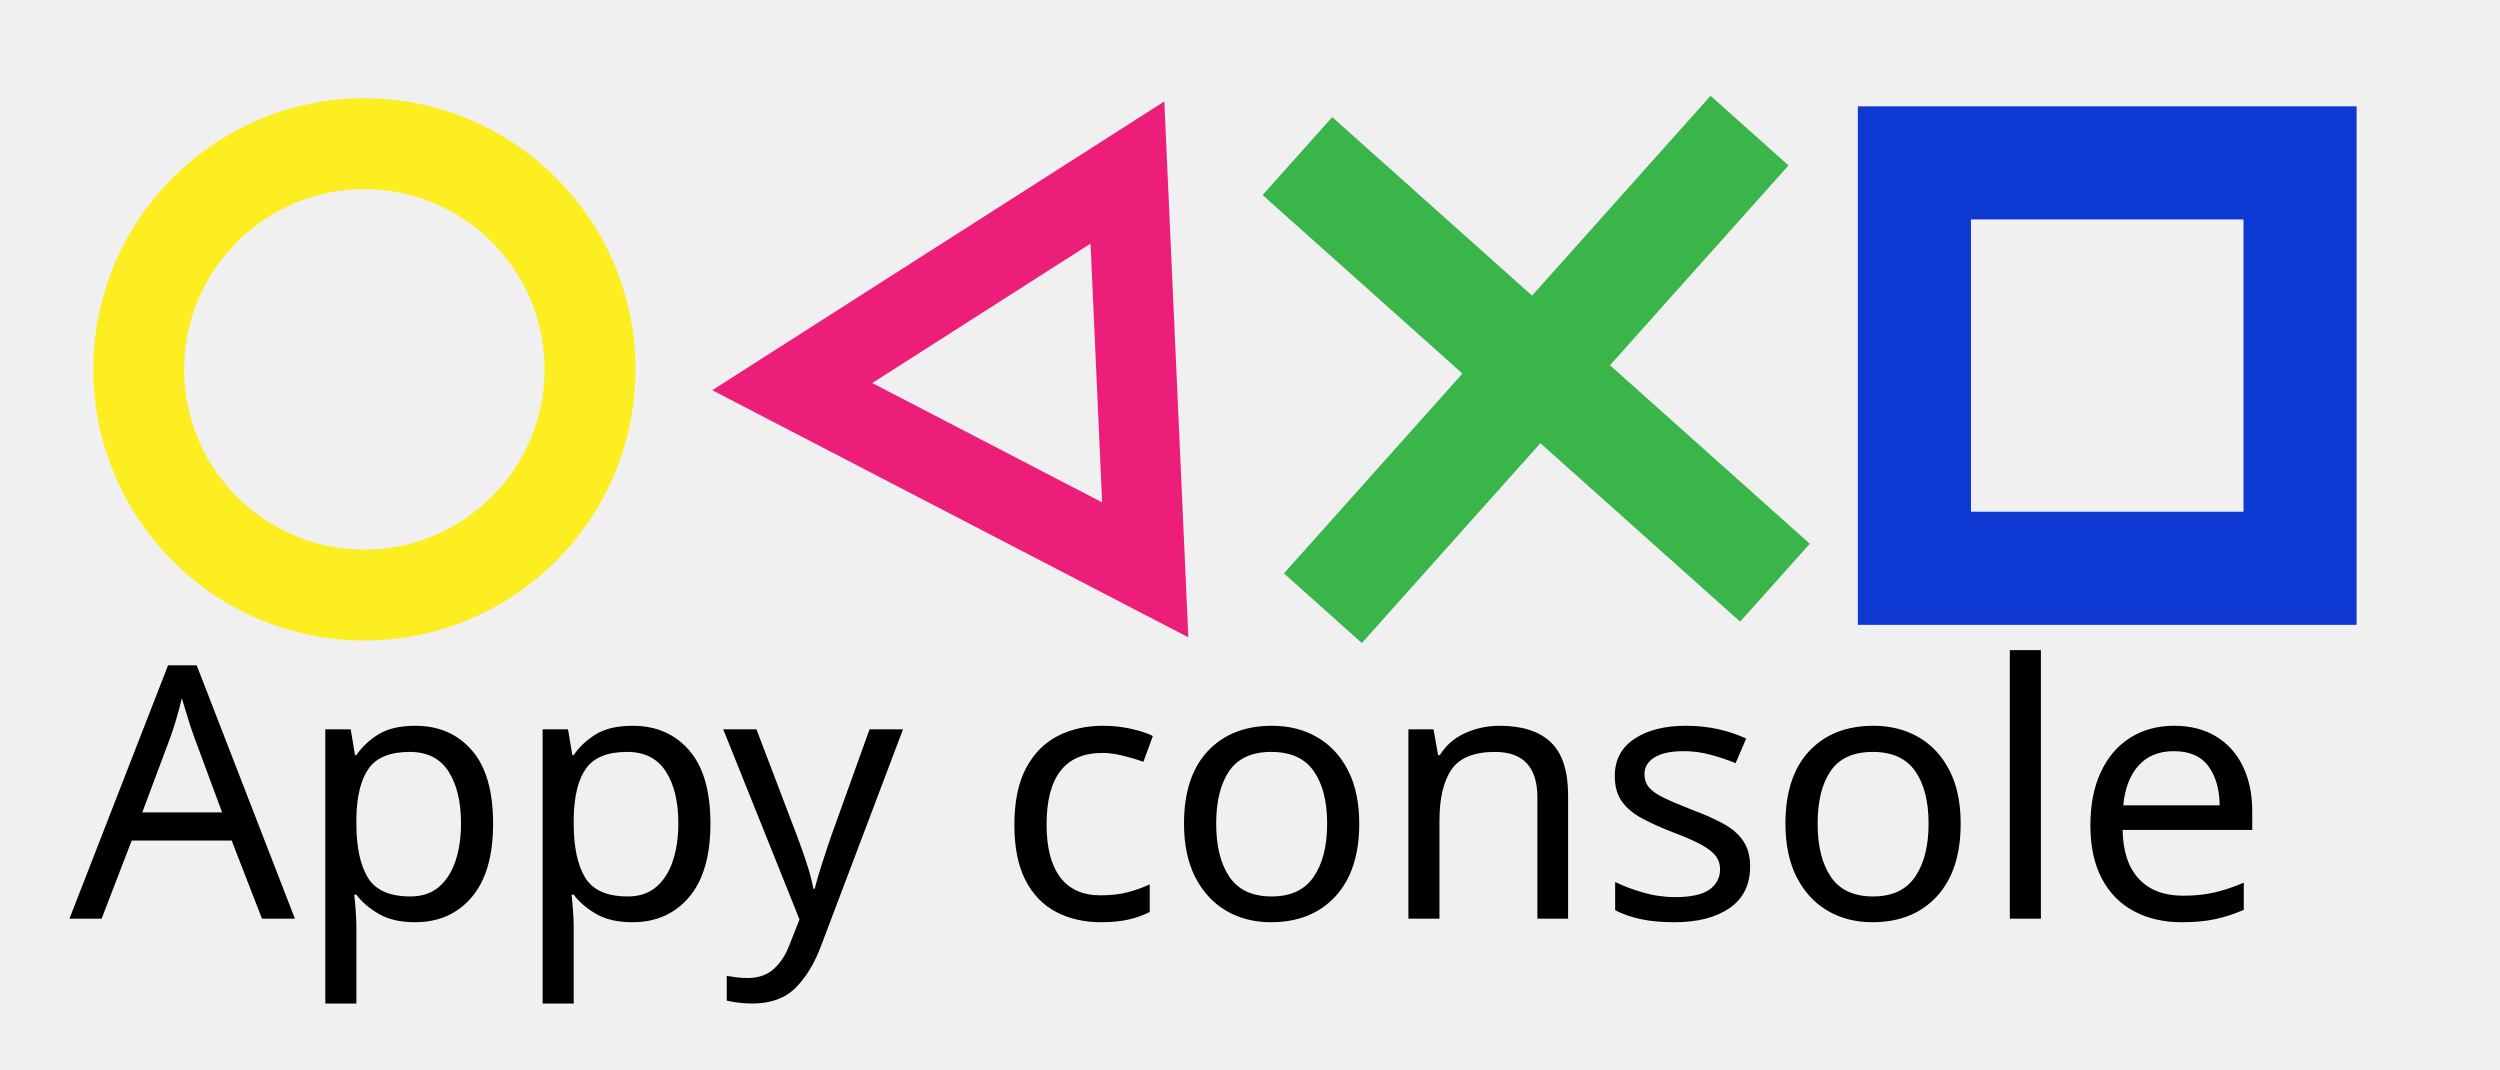
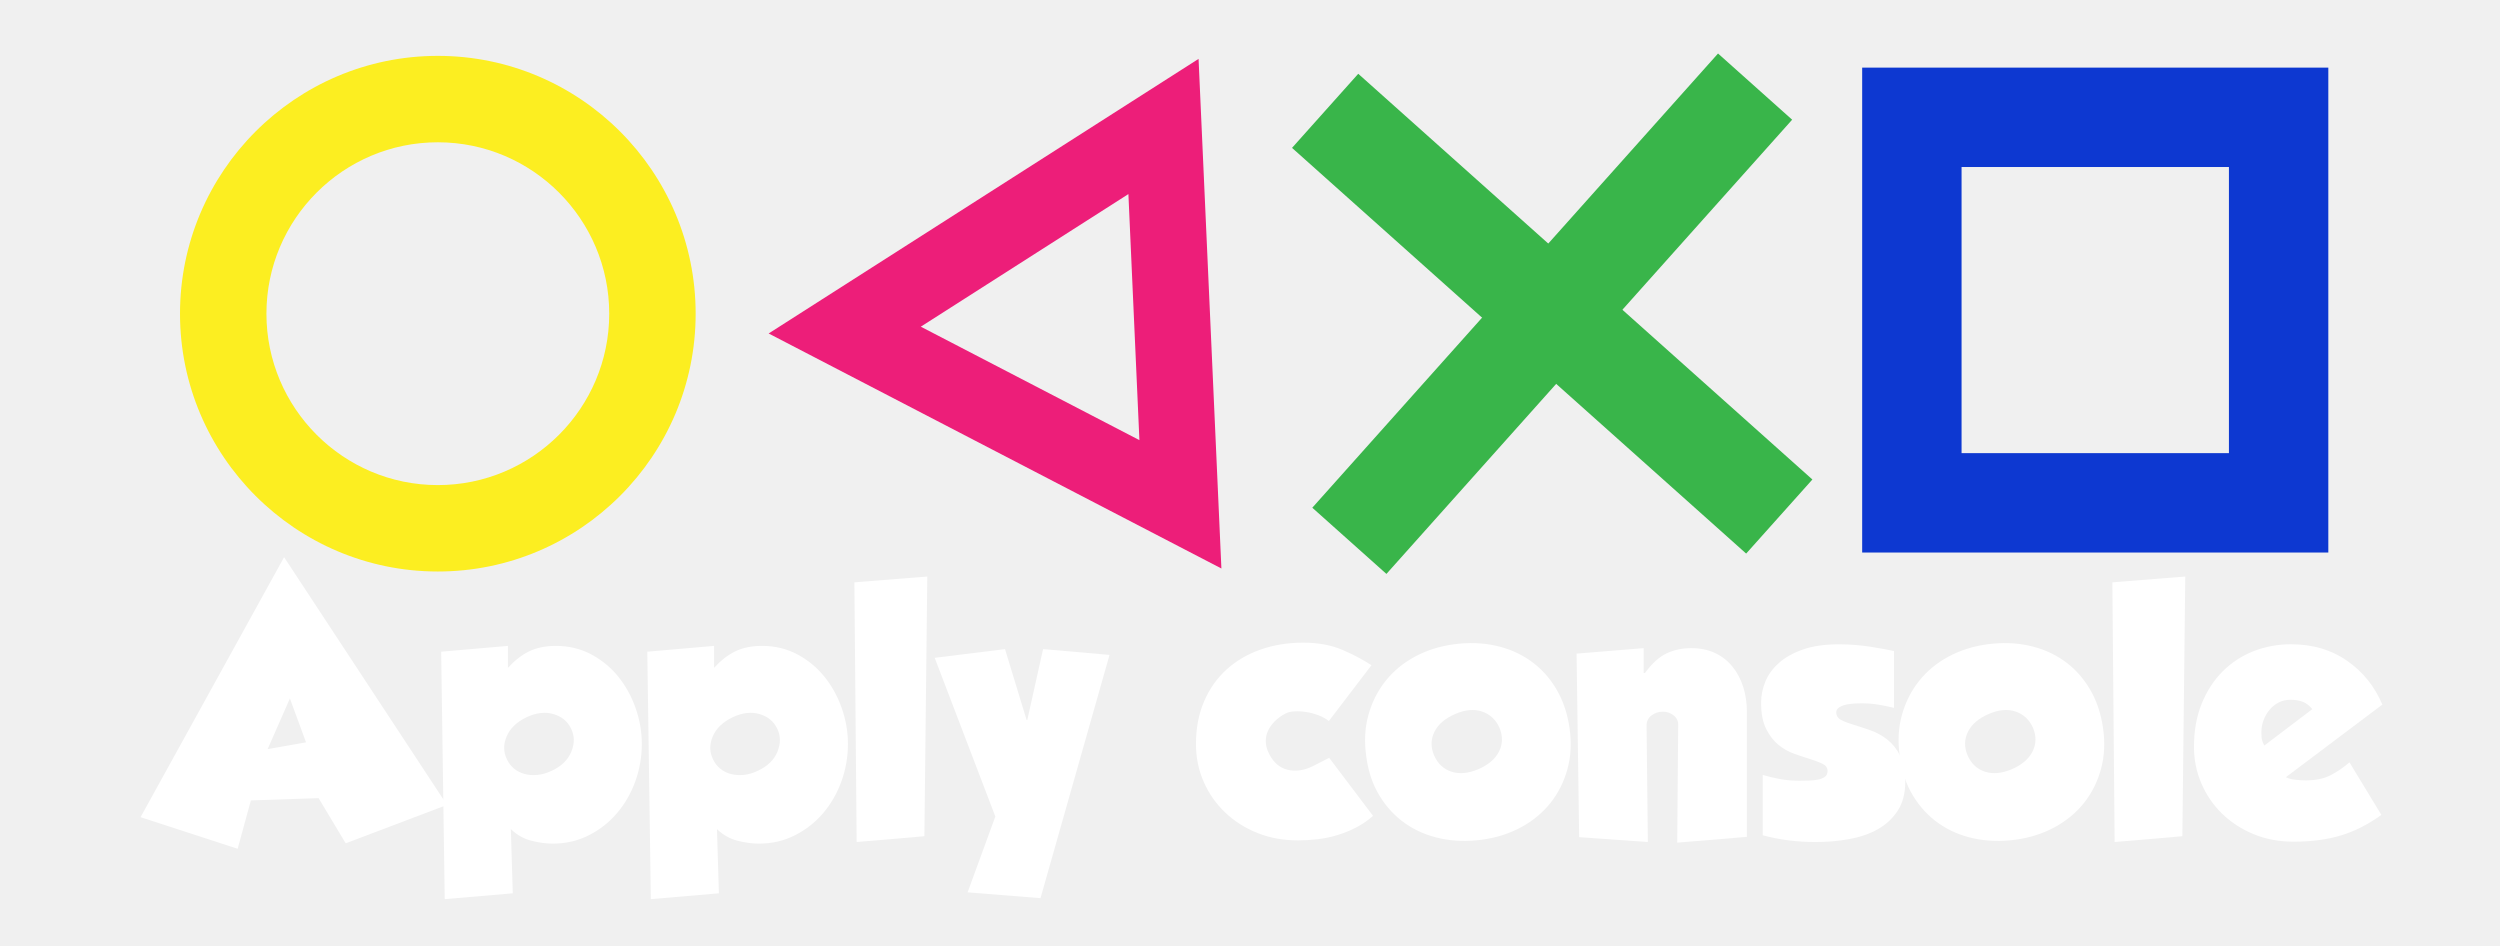
- <svg xmlns="http://www.w3.org/2000/svg" version="1.1" x="0px" y="0px" width="419.979px" height="179.602px" viewBox="0 0 419.979 179.602" enable-background="new 0 0 419.979 179.602" xml:space="preserve">
+ <svg xmlns="http://www.w3.org/2000/svg" version="1.1" x="0px" y="0px" width="326.981px" height="123.6px" viewBox="0 0 326.981 123.6" enable-background="new 0 0 326.981 123.6" xml:space="preserve">
  <g id="Background">
</g>
  <g id="Layer_1">
    <g>
-       <path fill="#ED1E79" d="M199.631,107.066L119.651,65.55l75.946-48.509L199.631,107.066z M146.53,64.348l38.617,20.043    l-1.945-43.467L146.53,64.348z" />
+       <path fill="#ED1E79" d="M159.75,74.355l-59.217-30.739L156.763,7.7L159.75,74.355z M120.434,42.727l28.592,14.84l-1.44-32.183    L120.434,42.727z" />
    </g>
    <g>
-       <path fill="#FCEE21" d="M61.213,107.598c-25.112,0-45.544-20.431-45.544-45.544c0-25.113,20.432-45.544,45.544-45.544    c25.113,0,45.545,20.431,45.545,45.544C106.758,87.167,86.326,107.598,61.213,107.598z M61.213,31.775    c-16.697,0-30.278,13.581-30.278,30.278c0,16.697,13.581,30.278,30.278,30.278c16.698,0,30.278-13.582,30.278-30.278    C91.491,45.356,77.911,31.775,61.213,31.775z" />
+       <path fill="#FCEE21" d="M57.264,74.749c-18.593,0-33.721-15.127-33.721-33.721S38.67,7.307,57.264,7.307    c18.594,0,33.722,15.127,33.722,33.721S75.858,74.749,57.264,74.749z M57.264,18.61c-12.362,0-22.417,10.055-22.417,22.418    c0,12.362,10.055,22.418,22.417,22.418c12.363,0,22.418-10.056,22.418-22.418C79.682,28.665,69.627,18.61,57.264,18.61z" />
    </g>
    <g>
      <g>
-         <polygon fill="#39B54A" points="292.329,104.432 212.107,32.765 223.806,19.674 304.03,91.346    " />
+         <polygon fill="#39B54A" points="228.384,72.405 168.987,19.342 177.649,9.65 237.047,62.716    " />
      </g>
      <g>
-         <rect x="249.291" y="8.261" transform="matrix(0.7458 0.6662 -0.6662 0.7458 106.9434 -156.1466)" fill="#39B54A" width="17.556" height="107.584" />
+         <rect x="196.518" y="1.2" transform="matrix(0.7458 0.6662 -0.6662 0.7458 78.9417 -124.8172)" fill="#39B54A" width="12.998" height="79.656" />
      </g>
    </g>
-     <rect x="321.603" y="27.365" fill="none" stroke="#0D38D1" stroke-width="19" stroke-miterlimit="10" width="64.788" height="68.102" />
-     <text transform="matrix(1 0 0 1 11.6689 154.3311)" font-family="'GROBOLD'" font-size="59.363">Appy console</text>
+     <rect x="250.058" y="15.344" fill="none" stroke="#0D38D1" stroke-width="13" stroke-miterlimit="10" width="47.969" height="50.423" />
+     <g>
+       <path fill="#FFFFFF" d="M37.158,72.875l21.305,32.401l-13.247,5.021l-3.544-5.907l-8.859,0.295l-1.73,6.328l-12.699-4.134    L37.158,72.875z M35.006,97.978l5.02-0.886l-2.109-5.738L35.006,97.978z" />
+       <path fill="#FFFFFF" d="M66.436,84.478v2.869c0.9-0.984,1.835-1.709,2.806-2.173c0.97-0.464,2.13-0.696,3.48-0.696    c1.688,0,3.228,0.373,4.62,1.118c1.393,0.746,2.574,1.723,3.544,2.932c0.97,1.209,1.723,2.581,2.257,4.113    c0.534,1.533,0.801,3.087,0.801,4.662c0,1.688-0.281,3.312-0.844,4.873c-0.563,1.561-1.357,2.947-2.383,4.156    c-1.027,1.209-2.257,2.18-3.692,2.911c-1.434,0.731-3.01,1.097-4.725,1.097c-0.872,0-1.808-0.126-2.806-0.38    c-0.999-0.253-1.892-0.759-2.679-1.519l0.253,8.396l-8.902,0.759l-0.464-32.359L66.436,84.478z M72.174,100.805    c1.266-0.591,2.116-1.42,2.552-2.489c0.436-1.068,0.429-2.067-0.021-2.995c-0.45-0.956-1.217-1.596-2.299-1.92    c-1.083-0.323-2.257-0.189-3.522,0.401c-1.294,0.619-2.167,1.456-2.616,2.51c-0.45,1.055-0.437,2.061,0.042,3.017    c0.225,0.479,0.534,0.879,0.928,1.202c0.394,0.324,0.85,0.556,1.371,0.696c0.52,0.141,1.083,0.183,1.688,0.126    C70.901,101.297,71.526,101.115,72.174,100.805z" />
+       <path fill="#FFFFFF" d="M93.395,84.478v2.869c0.9-0.984,1.835-1.709,2.806-2.173c0.97-0.464,2.13-0.696,3.48-0.696    c1.688,0,3.228,0.373,4.62,1.118c1.393,0.746,2.574,1.723,3.544,2.932c0.97,1.209,1.723,2.581,2.257,4.113    c0.534,1.533,0.801,3.087,0.801,4.662c0,1.688-0.281,3.312-0.844,4.873c-0.563,1.561-1.357,2.947-2.383,4.156    c-1.027,1.209-2.257,2.18-3.692,2.911c-1.434,0.731-3.01,1.097-4.725,1.097c-0.872,0-1.808-0.126-2.806-0.38    c-0.999-0.253-1.892-0.759-2.679-1.519l0.253,8.396l-8.902,0.759l-0.464-32.359L93.395,84.478z M99.132,100.805    c1.266-0.591,2.116-1.42,2.552-2.489c0.436-1.068,0.429-2.067-0.021-2.995c-0.45-0.956-1.217-1.596-2.299-1.92    c-1.083-0.323-2.257-0.189-3.522,0.401c-1.294,0.619-2.167,1.456-2.616,2.51c-0.45,1.055-0.437,2.061,0.042,3.017    c0.225,0.479,0.534,0.879,0.928,1.202c0.394,0.324,0.85,0.556,1.371,0.696c0.52,0.141,1.083,0.183,1.688,0.126    C97.859,101.297,98.485,101.115,99.132,100.805z" />
+       <path fill="#FFFFFF" d="M111.747,76.167l9.535-0.759l-0.38,33.962l-8.859,0.759L111.747,76.167z" />
+       <path fill="#FFFFFF" d="M134.36,94.181l2.067-9.282l8.691,0.759l-9.028,31.811l-9.535-0.759l3.628-9.915l-7.932-20.757    l9.197-1.139l2.827,9.282H134.36z" />
+       <path fill="#FFFFFF" d="M177.328,108.251c-0.802,0.408-1.625,0.738-2.468,0.992c-0.844,0.253-1.702,0.429-2.573,0.527    c-0.873,0.098-1.716,0.147-2.532,0.147c-1.913,0-3.677-0.323-5.294-0.97c-1.618-0.647-3.024-1.54-4.219-2.679    c-1.196-1.139-2.131-2.475-2.806-4.008c-0.675-1.533-1.013-3.185-1.013-4.957c0-2.053,0.352-3.903,1.055-5.548    c0.703-1.646,1.681-3.038,2.932-4.177s2.735-2.011,4.451-2.616c1.715-0.604,3.571-0.907,5.569-0.907    c1.997,0,3.734,0.324,5.21,0.97c1.477,0.647,2.721,1.308,3.733,1.983l-5.569,7.299c-0.394-0.309-0.851-0.563-1.371-0.759    c-0.521-0.197-1.048-0.337-1.582-0.422c-0.535-0.084-1.048-0.112-1.54-0.084c-0.492,0.028-0.893,0.126-1.202,0.295    c-0.535,0.281-0.992,0.612-1.371,0.991c-0.38,0.38-0.675,0.795-0.886,1.245c-0.211,0.45-0.31,0.936-0.295,1.456    c0.014,0.521,0.162,1.048,0.443,1.582c0.562,1.125,1.364,1.814,2.405,2.067c1.04,0.253,2.137,0.099,3.291-0.464l2.151-1.097    l5.738,7.594C178.882,107.33,178.129,107.844,177.328,108.251z" />
+       <path fill="#FFFFFF" d="M205.278,95.193c0.281,1.941,0.19,3.749-0.274,5.421c-0.464,1.674-1.209,3.15-2.236,4.43    c-1.027,1.28-2.307,2.334-3.839,3.164c-1.533,0.83-3.242,1.371-5.126,1.624c-1.884,0.253-3.685,0.197-5.4-0.168    c-1.716-0.365-3.249-1.02-4.599-1.962c-1.35-0.942-2.476-2.152-3.375-3.628c-0.9-1.477-1.477-3.185-1.73-5.126    c-0.281-1.94-0.19-3.748,0.274-5.421c0.464-1.673,1.209-3.157,2.236-4.451c1.026-1.293,2.306-2.355,3.839-3.185    c1.533-0.83,3.241-1.371,5.126-1.625c1.884-0.253,3.677-0.196,5.379,0.169c1.702,0.366,3.228,1.02,4.578,1.962    s2.475,2.159,3.375,3.649C204.406,91.538,204.997,93.253,205.278,95.193z M187.559,98.78c0.478,1.097,1.237,1.814,2.278,2.151    s2.222,0.226,3.544-0.337c1.293-0.563,2.187-1.329,2.679-2.299c0.492-0.97,0.513-2.004,0.063-3.101    c-0.479-1.068-1.238-1.778-2.278-2.13c-1.041-0.351-2.208-0.246-3.502,0.316c-1.322,0.563-2.229,1.336-2.721,2.32    C187.13,96.685,187.109,97.711,187.559,98.78z" />
+       <path fill="#FFFFFF" d="M214.981,88.021h0.169c0.928-1.266,1.877-2.123,2.848-2.574c0.97-0.449,2.032-0.675,3.185-0.675    c1.181,0,2.222,0.211,3.122,0.633c0.9,0.422,1.659,1.013,2.278,1.772c0.618,0.759,1.089,1.646,1.413,2.658    c0.323,1.013,0.485,2.109,0.485,3.291v16.327l-9.113,0.759l0.126-15.357c0.028-0.506-0.162-0.928-0.569-1.266    c-0.408-0.337-0.894-0.506-1.456-0.506c-0.535,0-1.02,0.162-1.456,0.485c-0.437,0.324-0.654,0.767-0.654,1.329l0.168,15.23    l-8.986-0.633l-0.337-24.005l8.775-0.717V88.021z" />
+       <path fill="#FFFFFF" d="M232.848,101.902c0.773,0.141,1.609,0.211,2.51,0.211c0.394,0,0.808-0.007,1.244-0.021    c0.436-0.014,0.83-0.056,1.182-0.126c0.351-0.07,0.646-0.19,0.886-0.358c0.239-0.169,0.359-0.422,0.359-0.76    c0-0.422-0.218-0.738-0.654-0.949s-0.97-0.415-1.603-0.611s-1.329-0.429-2.088-0.696c-0.759-0.267-1.456-0.661-2.088-1.181    s-1.167-1.216-1.603-2.088c-0.437-0.872-0.654-2.011-0.654-3.417c0-0.928,0.183-1.842,0.548-2.742    c0.365-0.9,0.956-1.715,1.772-2.447c0.815-0.731,1.87-1.322,3.164-1.772c1.293-0.45,2.854-0.675,4.683-0.675    c0.703,0,1.406,0.028,2.109,0.084c0.703,0.057,1.371,0.134,2.004,0.232c0.633,0.099,1.216,0.197,1.751,0.295    c0.534,0.099,0.984,0.19,1.35,0.274v7.425c-0.704-0.169-1.393-0.31-2.067-0.422c-0.675-0.112-1.407-0.168-2.194-0.168    c-0.169,0-0.437,0.007-0.802,0.021c-0.366,0.015-0.731,0.057-1.097,0.126c-0.366,0.071-0.689,0.19-0.971,0.359    c-0.281,0.168-0.422,0.394-0.422,0.675c0,0.45,0.225,0.788,0.675,1.013c0.45,0.226,1.005,0.437,1.667,0.633    c0.661,0.197,1.385,0.437,2.173,0.717c0.787,0.281,1.511,0.682,2.172,1.202c0.661,0.521,1.216,1.217,1.667,2.088    c0.45,0.872,0.675,2.011,0.675,3.417c0,1.519-0.331,2.784-0.992,3.797c-0.661,1.013-1.533,1.821-2.616,2.426    c-1.083,0.605-2.328,1.034-3.733,1.287c-1.407,0.253-2.869,0.38-4.388,0.38c-1.182,0-2.342-0.07-3.481-0.211    c-1.139-0.141-2.285-0.365-3.438-0.675v-7.89C231.308,101.579,232.074,101.761,232.848,101.902z" />
+       <path fill="#FFFFFF" d="M275.058,95.193c0.281,1.941,0.19,3.749-0.274,5.421c-0.464,1.674-1.209,3.15-2.236,4.43    c-1.027,1.28-2.307,2.334-3.839,3.164c-1.533,0.83-3.242,1.371-5.126,1.624c-1.884,0.253-3.685,0.197-5.4-0.168    c-1.716-0.365-3.249-1.02-4.599-1.962c-1.35-0.942-2.476-2.152-3.375-3.628c-0.9-1.477-1.477-3.185-1.73-5.126    c-0.281-1.94-0.19-3.748,0.274-5.421c0.464-1.673,1.209-3.157,2.236-4.451c1.026-1.293,2.306-2.355,3.839-3.185    c1.533-0.83,3.241-1.371,5.126-1.625c1.884-0.253,3.677-0.196,5.379,0.169c1.702,0.366,3.228,1.02,4.578,1.962    s2.475,2.159,3.375,3.649C274.186,91.538,274.776,93.253,275.058,95.193z M257.338,98.78c0.478,1.097,1.237,1.814,2.278,2.151    s2.222,0.226,3.544-0.337c1.293-0.563,2.187-1.329,2.679-2.299c0.492-0.97,0.513-2.004,0.063-3.101    c-0.479-1.068-1.238-1.778-2.278-2.13c-1.041-0.351-2.208-0.246-3.502,0.316c-1.322,0.563-2.229,1.336-2.721,2.32    C256.909,96.685,256.888,97.711,257.338,98.78z" />
+       <path fill="#FFFFFF" d="M276.281,76.167l9.535-0.759l-0.38,33.962l-8.859,0.759L276.281,76.167z" />
+       <path fill="#FFFFFF" d="M311.466,106.584c-1.716,1.238-3.474,2.131-5.274,2.679c-1.8,0.548-3.868,0.823-6.202,0.823    c-1.913,0-3.664-0.331-5.252-0.992c-1.589-0.661-2.96-1.554-4.113-2.679c-1.154-1.125-2.054-2.44-2.7-3.945    c-0.647-1.504-0.97-3.101-0.97-4.789c0-2.109,0.337-3.993,1.012-5.653c0.675-1.659,1.589-3.065,2.742-4.219    c1.153-1.153,2.496-2.032,4.029-2.637c1.533-0.604,3.171-0.907,4.915-0.907c2.812,0,5.252,0.717,7.32,2.152    c2.067,1.434,3.607,3.347,4.62,5.737l-12.615,9.493c0.31,0.169,0.717,0.282,1.224,0.337c0.506,0.057,0.97,0.084,1.392,0.084    c1.293,0,2.384-0.232,3.27-0.696c0.886-0.464,1.694-1.019,2.426-1.666L311.466,106.584z M302.438,92.747    c-0.394-0.478-0.823-0.802-1.287-0.97c-0.464-0.169-0.991-0.253-1.582-0.253c-0.563,0-1.076,0.12-1.54,0.359    c-0.464,0.239-0.865,0.563-1.202,0.97c-0.337,0.408-0.598,0.865-0.781,1.371c-0.183,0.506-0.274,1.027-0.274,1.561    c0,0.506,0.035,0.865,0.105,1.076c0.07,0.211,0.161,0.429,0.274,0.654L302.438,92.747z" />
+     </g>
  </g>
</svg>
